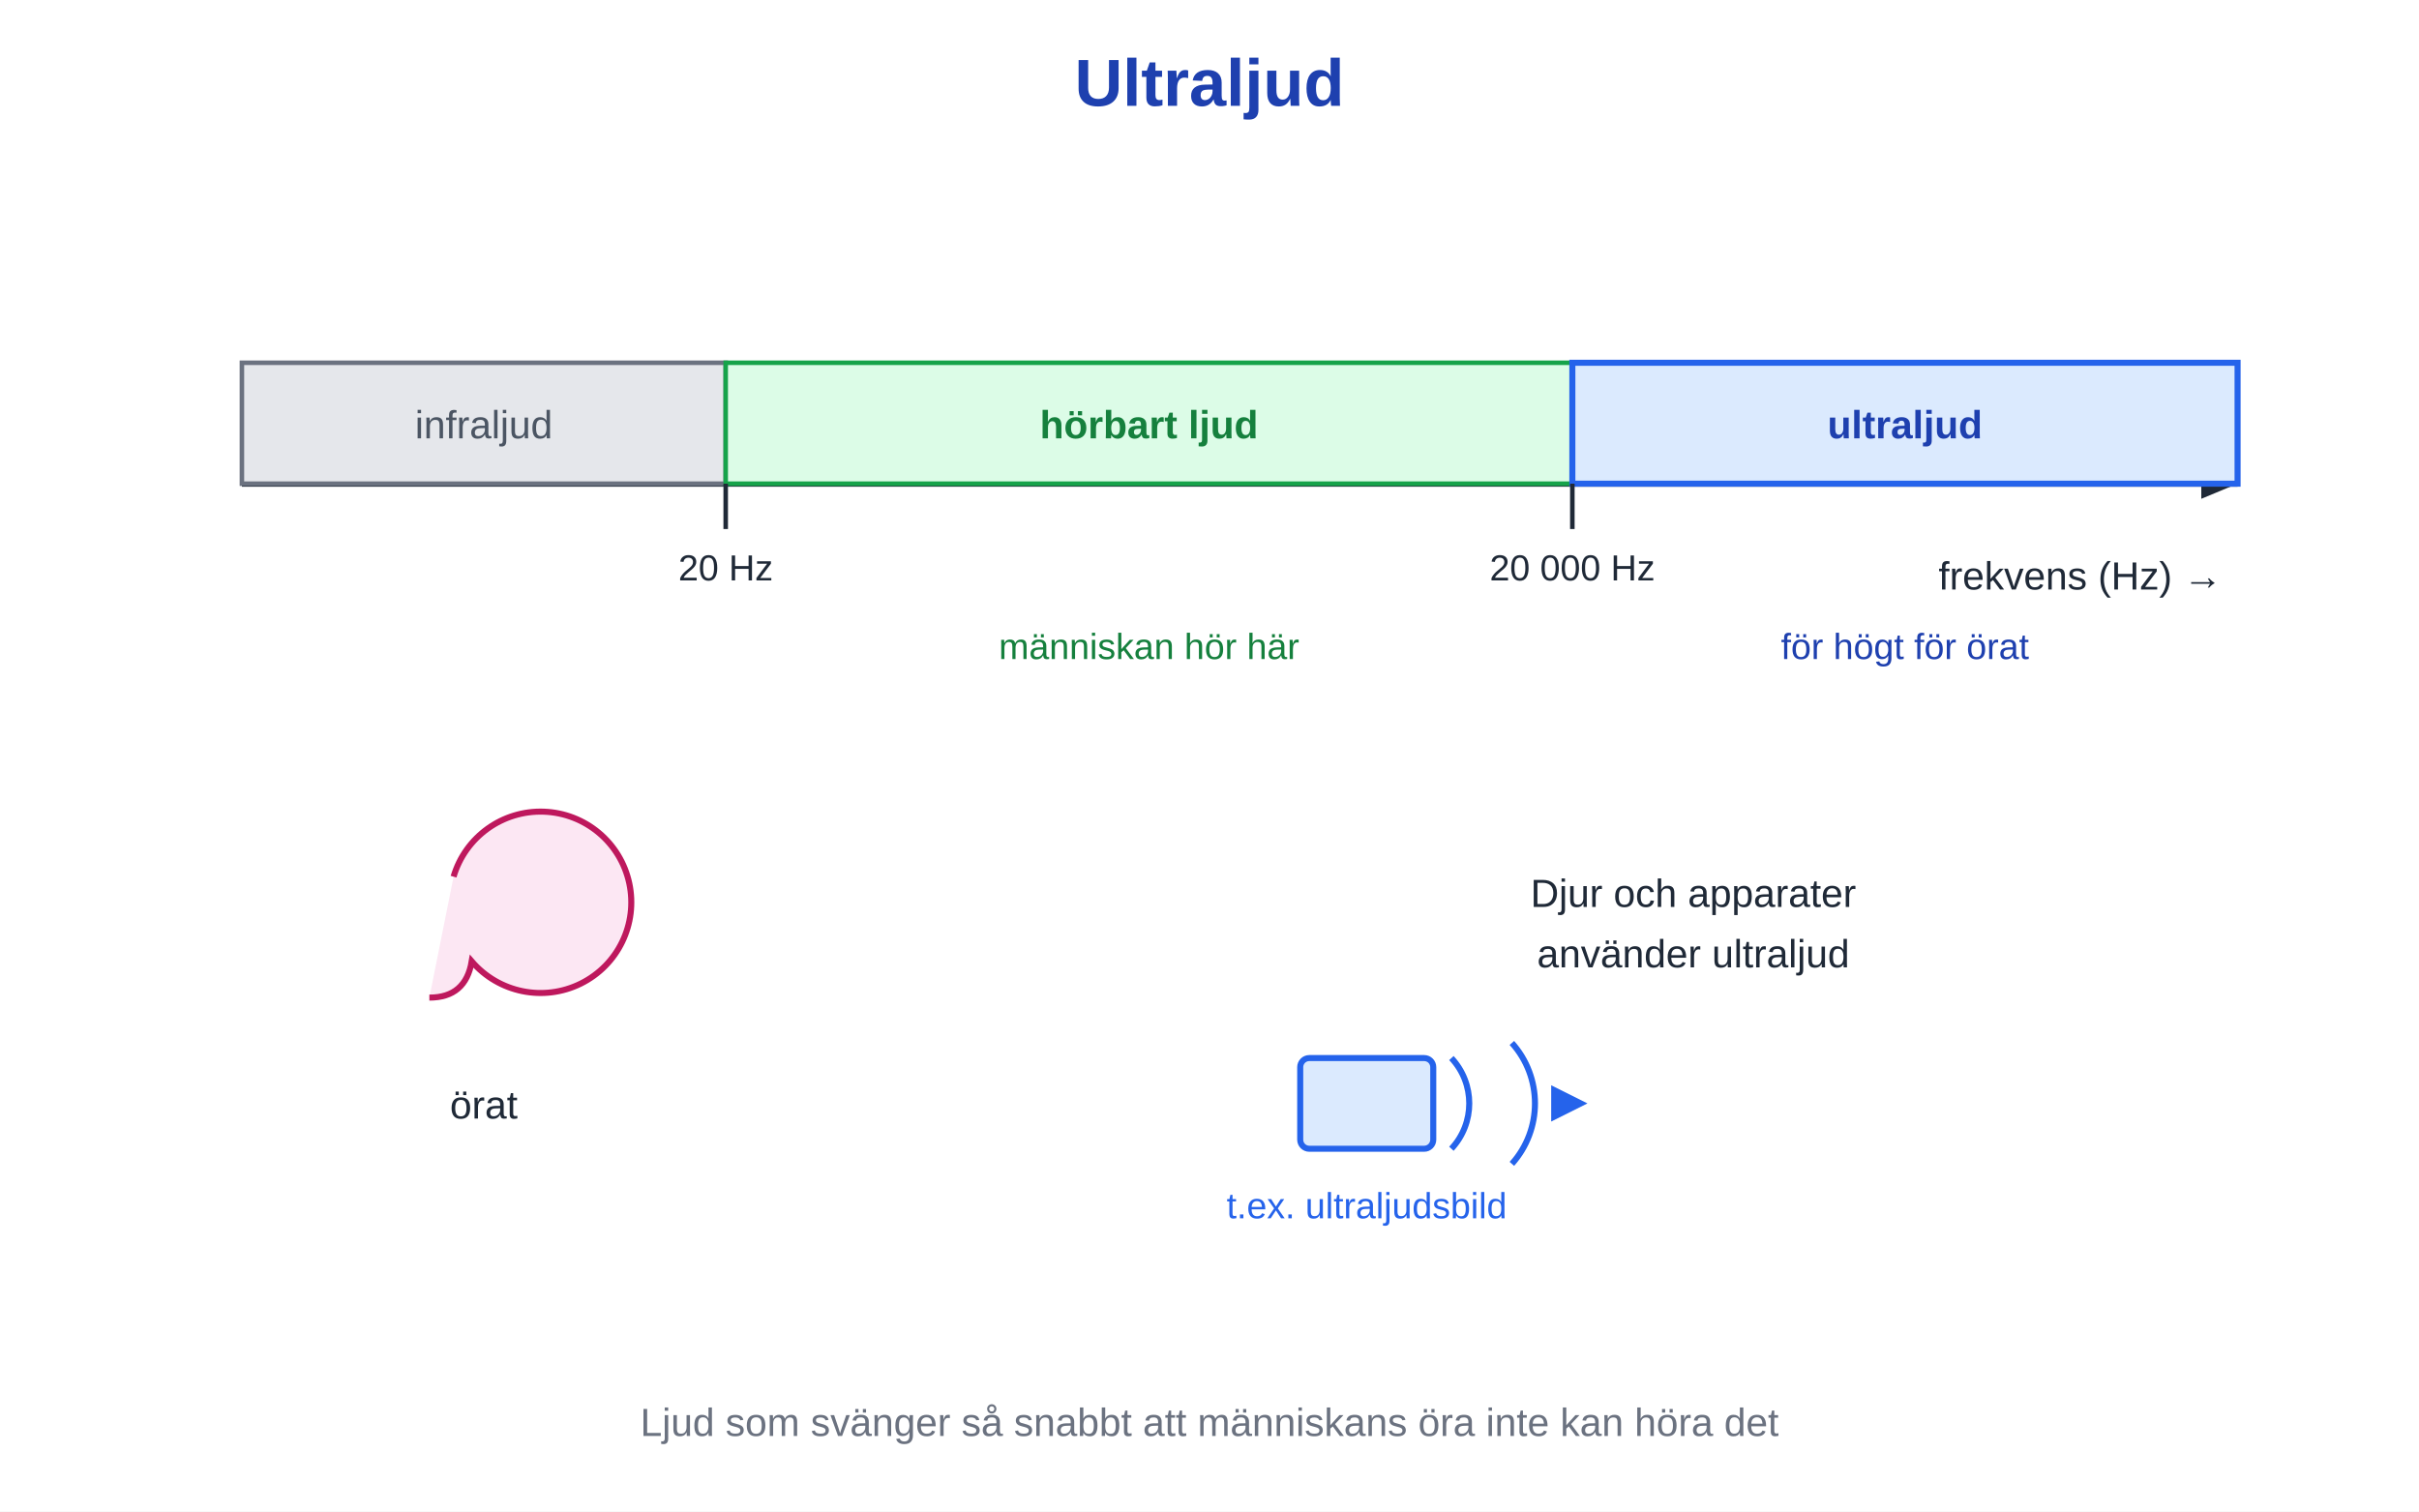
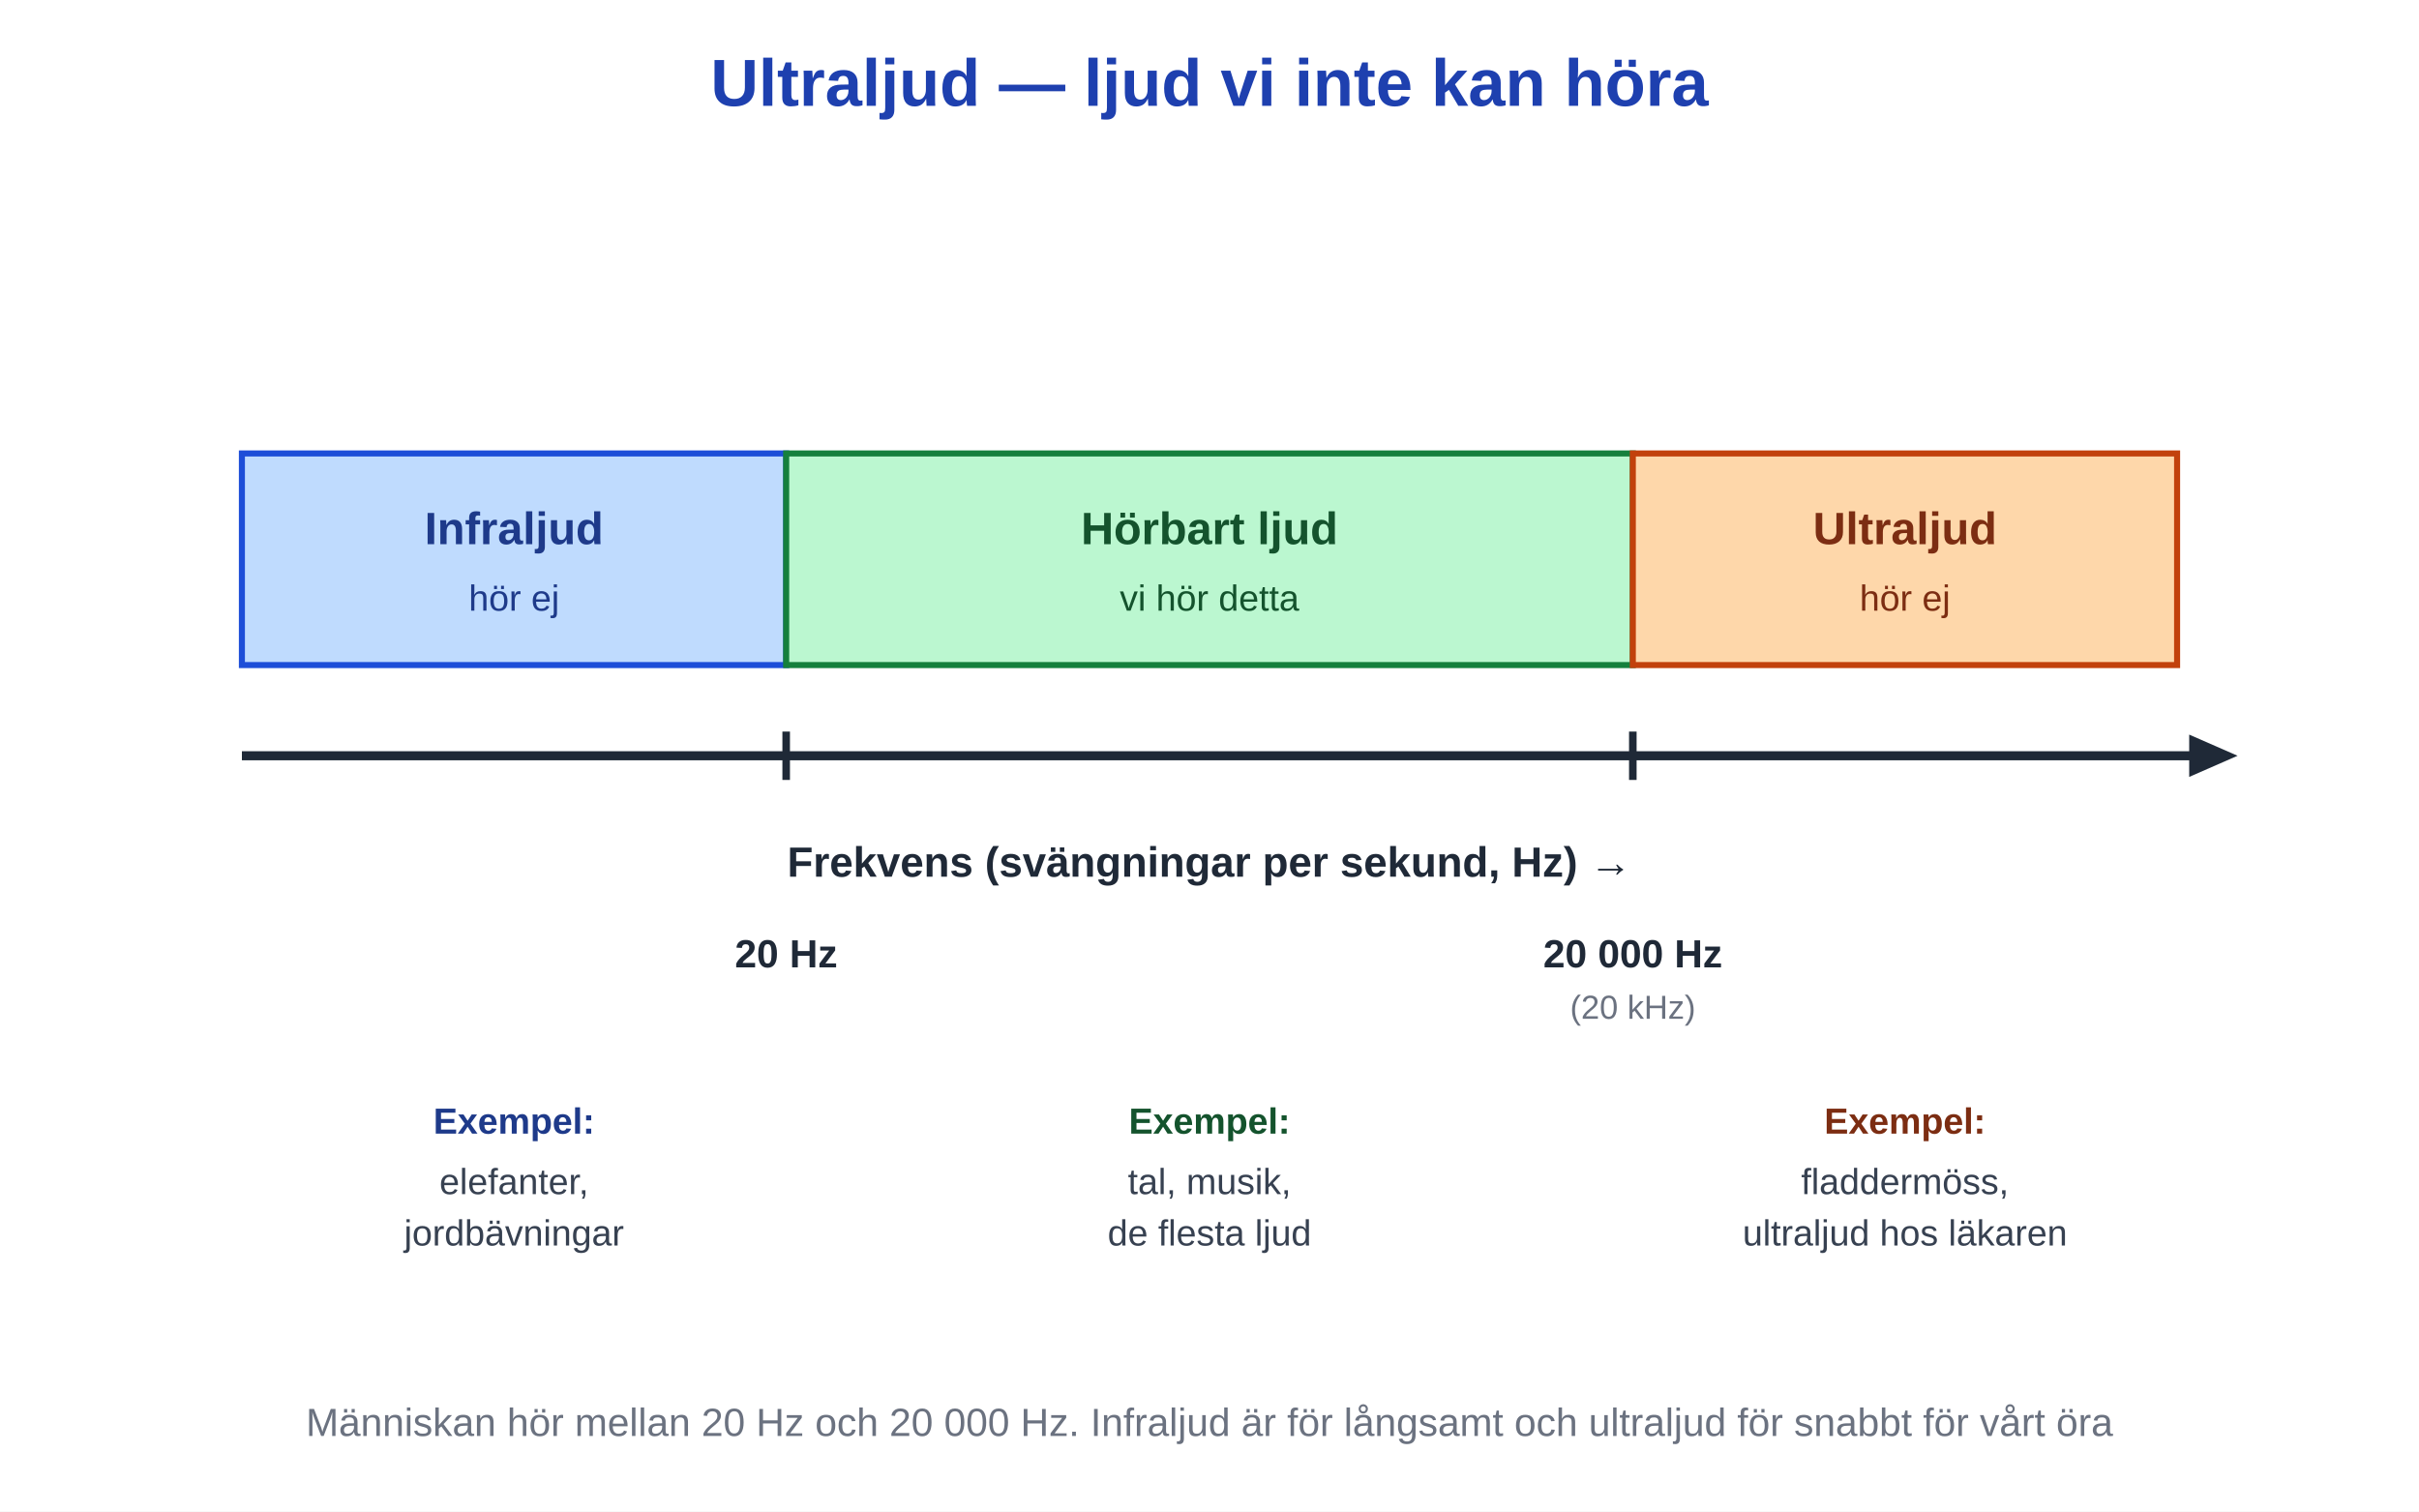
<svg xmlns="http://www.w3.org/2000/svg" viewBox="0 0 800 500" width="800" height="500">
  <rect width="800" height="500" fill="white" />
-   <text x="400" y="35" font-family="Arial,sans-serif" font-size="22" fill="#1e40af" text-anchor="middle" font-weight="bold">Ultraljud</text>
-   <line x1="80" y1="160" x2="740" y2="160" stroke="#1f2937" stroke-width="2" />
-   <polygon points="740,160 728,155 728,165" fill="#1f2937" />
-   <text x="735" y="195" font-family="Arial,sans-serif" font-size="13" fill="#1f2937" text-anchor="end">frekvens (Hz) →</text>
-   <rect x="80" y="120" width="160" height="40" fill="#e5e7eb" stroke="#6b7280" stroke-width="1.5" />
-   <text x="160" y="145" font-family="Arial,sans-serif" font-size="13" fill="#4b5563" text-anchor="middle">infraljud</text>
-   <rect x="240" y="120" width="280" height="40" fill="#dcfce7" stroke="#16a34a" stroke-width="1.5" />
-   <text x="380" y="145" font-family="Arial,sans-serif" font-size="13" fill="#15803d" text-anchor="middle" font-weight="bold">hörbart ljud</text>
-   <rect x="520" y="120" width="220" height="40" fill="#dbeafe" stroke="#2563eb" stroke-width="2" />
-   <text x="630" y="145" font-family="Arial,sans-serif" font-size="13" fill="#1e40af" text-anchor="middle" font-weight="bold">ultraljud</text>
-   <line x1="240" y1="160" x2="240" y2="175" stroke="#1f2937" stroke-width="1.5" />
-   <text x="240" y="192" font-family="Arial,sans-serif" font-size="12" fill="#1f2937" text-anchor="middle">20 Hz</text>
-   <line x1="520" y1="160" x2="520" y2="175" stroke="#1f2937" stroke-width="1.5" />
-   <text x="520" y="192" font-family="Arial,sans-serif" font-size="12" fill="#1f2937" text-anchor="middle">20 000 Hz</text>
-   <text x="380" y="218" font-family="Arial,sans-serif" font-size="12" fill="#15803d" text-anchor="middle">människan hör här</text>
-   <text x="630" y="218" font-family="Arial,sans-serif" font-size="12" fill="#1e40af" text-anchor="middle">för högt för örat</text>
-   <path d="M 150 290 a 30 30 0 1 1 6 28 q -2 12 -14 12" fill="#fce7f3" stroke="#be185d" stroke-width="2" />
-   <text x="160" y="370" font-family="Arial,sans-serif" font-size="13" fill="#1f2937" text-anchor="middle">örat</text>
-   <text x="560" y="300" font-family="Arial,sans-serif" font-size="13" fill="#1f2937" text-anchor="middle">Djur och apparater</text>
-   <text x="560" y="320" font-family="Arial,sans-serif" font-size="13" fill="#1f2937" text-anchor="middle">använder ultraljud</text>
-   <rect x="430" y="350" width="44" height="30" fill="#dbeafe" stroke="#2563eb" stroke-width="2" rx="3" />
-   <g fill="none" stroke="#2563eb" stroke-width="2">
-     <path d="M 480 350 A 22 22 0 0 1 480 380" />
-     <path d="M 500 345 A 30 30 0 0 1 500 385" />
-   </g>
-   <polygon points="525,365 513,359 513,371" fill="#2563eb" />
-   <text x="452" y="403" font-family="Arial,sans-serif" font-size="12" fill="#2563eb" text-anchor="middle">t.ex. ultraljudsbild</text>
-   <text x="400" y="475" font-family="Arial,sans-serif" font-size="13" fill="#6b7280" text-anchor="middle">Ljud som svänger så snabbt att människans öra inte kan höra det</text>
+   <text x="400" y="35" font-family="Arial,sans-serif" font-size="22" fill="#1e40af" text-anchor="middle" font-weight="bold">Ultraljud — ljud vi inte kan höra</text>
+   <rect x="80" y="150" width="180" height="70" fill="#bfdbfe" stroke="#1d4ed8" stroke-width="2" />
+   <rect x="260" y="150" width="280" height="70" fill="#bbf7d0" stroke="#15803d" stroke-width="2" />
+   <rect x="540" y="150" width="180" height="70" fill="#fed7aa" stroke="#c2410c" stroke-width="2" />
+   <text x="170" y="180" font-family="Arial,sans-serif" font-size="15" fill="#1e3a8a" text-anchor="middle" font-weight="bold">Infraljud</text>
+   <text x="170" y="202" font-family="Arial,sans-serif" font-size="12" fill="#1e3a8a" text-anchor="middle">hör ej</text>
+   <text x="400" y="180" font-family="Arial,sans-serif" font-size="15" fill="#14532d" text-anchor="middle" font-weight="bold">Hörbart ljud</text>
+   <text x="400" y="202" font-family="Arial,sans-serif" font-size="12" fill="#14532d" text-anchor="middle">vi hör detta</text>
+   <text x="630" y="180" font-family="Arial,sans-serif" font-size="15" fill="#7c2d12" text-anchor="middle" font-weight="bold">Ultraljud</text>
+   <text x="630" y="202" font-family="Arial,sans-serif" font-size="12" fill="#7c2d12" text-anchor="middle">hör ej</text>
+   <line x1="80" y1="250" x2="726" y2="250" stroke="#1f2937" stroke-width="3" />
+   <polygon points="740,250 724,243 724,257" fill="#1f2937" />
+   <text x="400" y="290" font-family="Arial,sans-serif" font-size="14" fill="#1f2937" text-anchor="middle" font-weight="bold">Frekvens (svängningar per sekund, Hz) →</text>
+   <line x1="260" y1="242" x2="260" y2="258" stroke="#1f2937" stroke-width="2.5" />
+   <text x="260" y="320" font-family="Arial,sans-serif" font-size="13" fill="#1f2937" text-anchor="middle" font-weight="bold">20 Hz</text>
+   <line x1="540" y1="242" x2="540" y2="258" stroke="#1f2937" stroke-width="2.5" />
+   <text x="540" y="320" font-family="Arial,sans-serif" font-size="13" fill="#1f2937" text-anchor="middle" font-weight="bold">20 000 Hz</text>
+   <text x="540" y="337" font-family="Arial,sans-serif" font-size="11" fill="#6b7280" text-anchor="middle">(20 kHz)</text>
+   <text x="170" y="375" font-family="Arial,sans-serif" font-size="12" fill="#1e3a8a" text-anchor="middle" font-weight="bold">Exempel:</text>
+   <text x="170" y="395" font-family="Arial,sans-serif" font-size="12" fill="#374151" text-anchor="middle">elefanter,</text>
+   <text x="170" y="412" font-family="Arial,sans-serif" font-size="12" fill="#374151" text-anchor="middle">jordbävningar</text>
+   <text x="400" y="375" font-family="Arial,sans-serif" font-size="12" fill="#14532d" text-anchor="middle" font-weight="bold">Exempel:</text>
+   <text x="400" y="395" font-family="Arial,sans-serif" font-size="12" fill="#374151" text-anchor="middle">tal, musik,</text>
+   <text x="400" y="412" font-family="Arial,sans-serif" font-size="12" fill="#374151" text-anchor="middle">de flesta ljud</text>
+   <text x="630" y="375" font-family="Arial,sans-serif" font-size="12" fill="#7c2d12" text-anchor="middle" font-weight="bold">Exempel:</text>
+   <text x="630" y="395" font-family="Arial,sans-serif" font-size="12" fill="#374151" text-anchor="middle">fladdermöss,</text>
+   <text x="630" y="412" font-family="Arial,sans-serif" font-size="12" fill="#374151" text-anchor="middle">ultraljud hos läkaren</text>
+   <text x="400" y="475" font-family="Arial,sans-serif" font-size="13" fill="#6b7280" text-anchor="middle">Människan hör mellan 20 Hz och 20 000 Hz. Infraljud är för långsamt och ultraljud för snabbt för vårt öra</text>
</svg>
